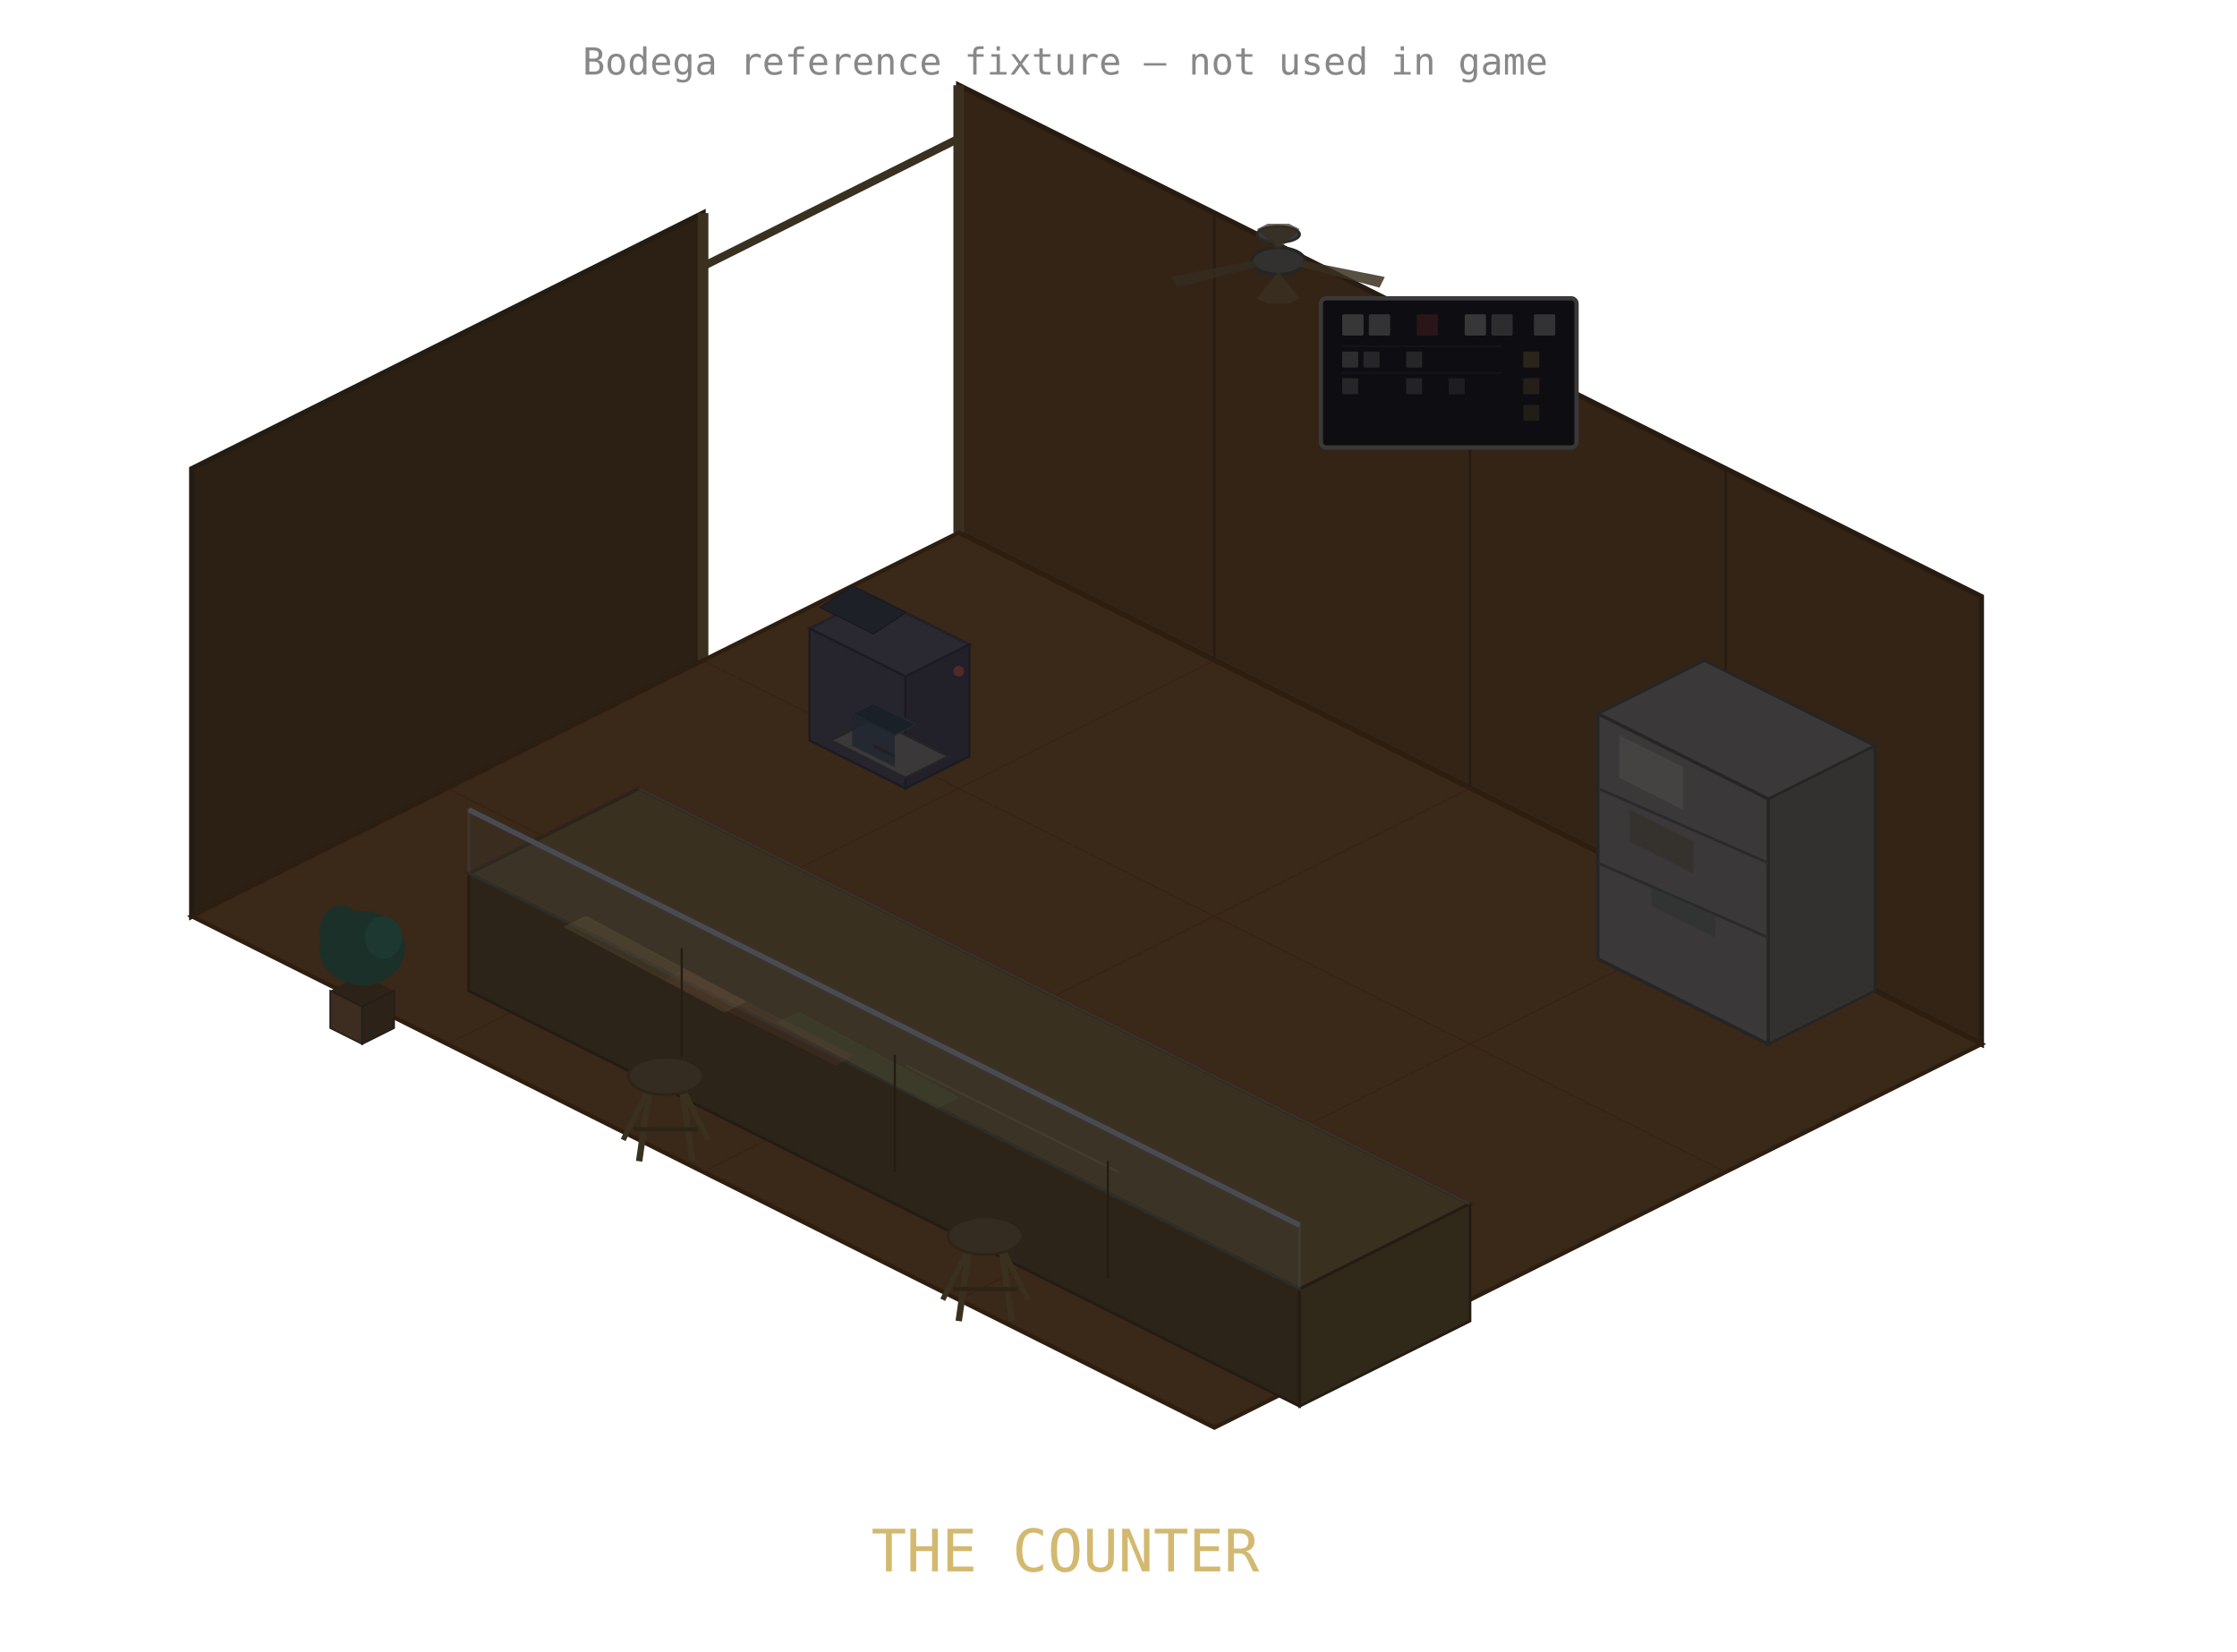
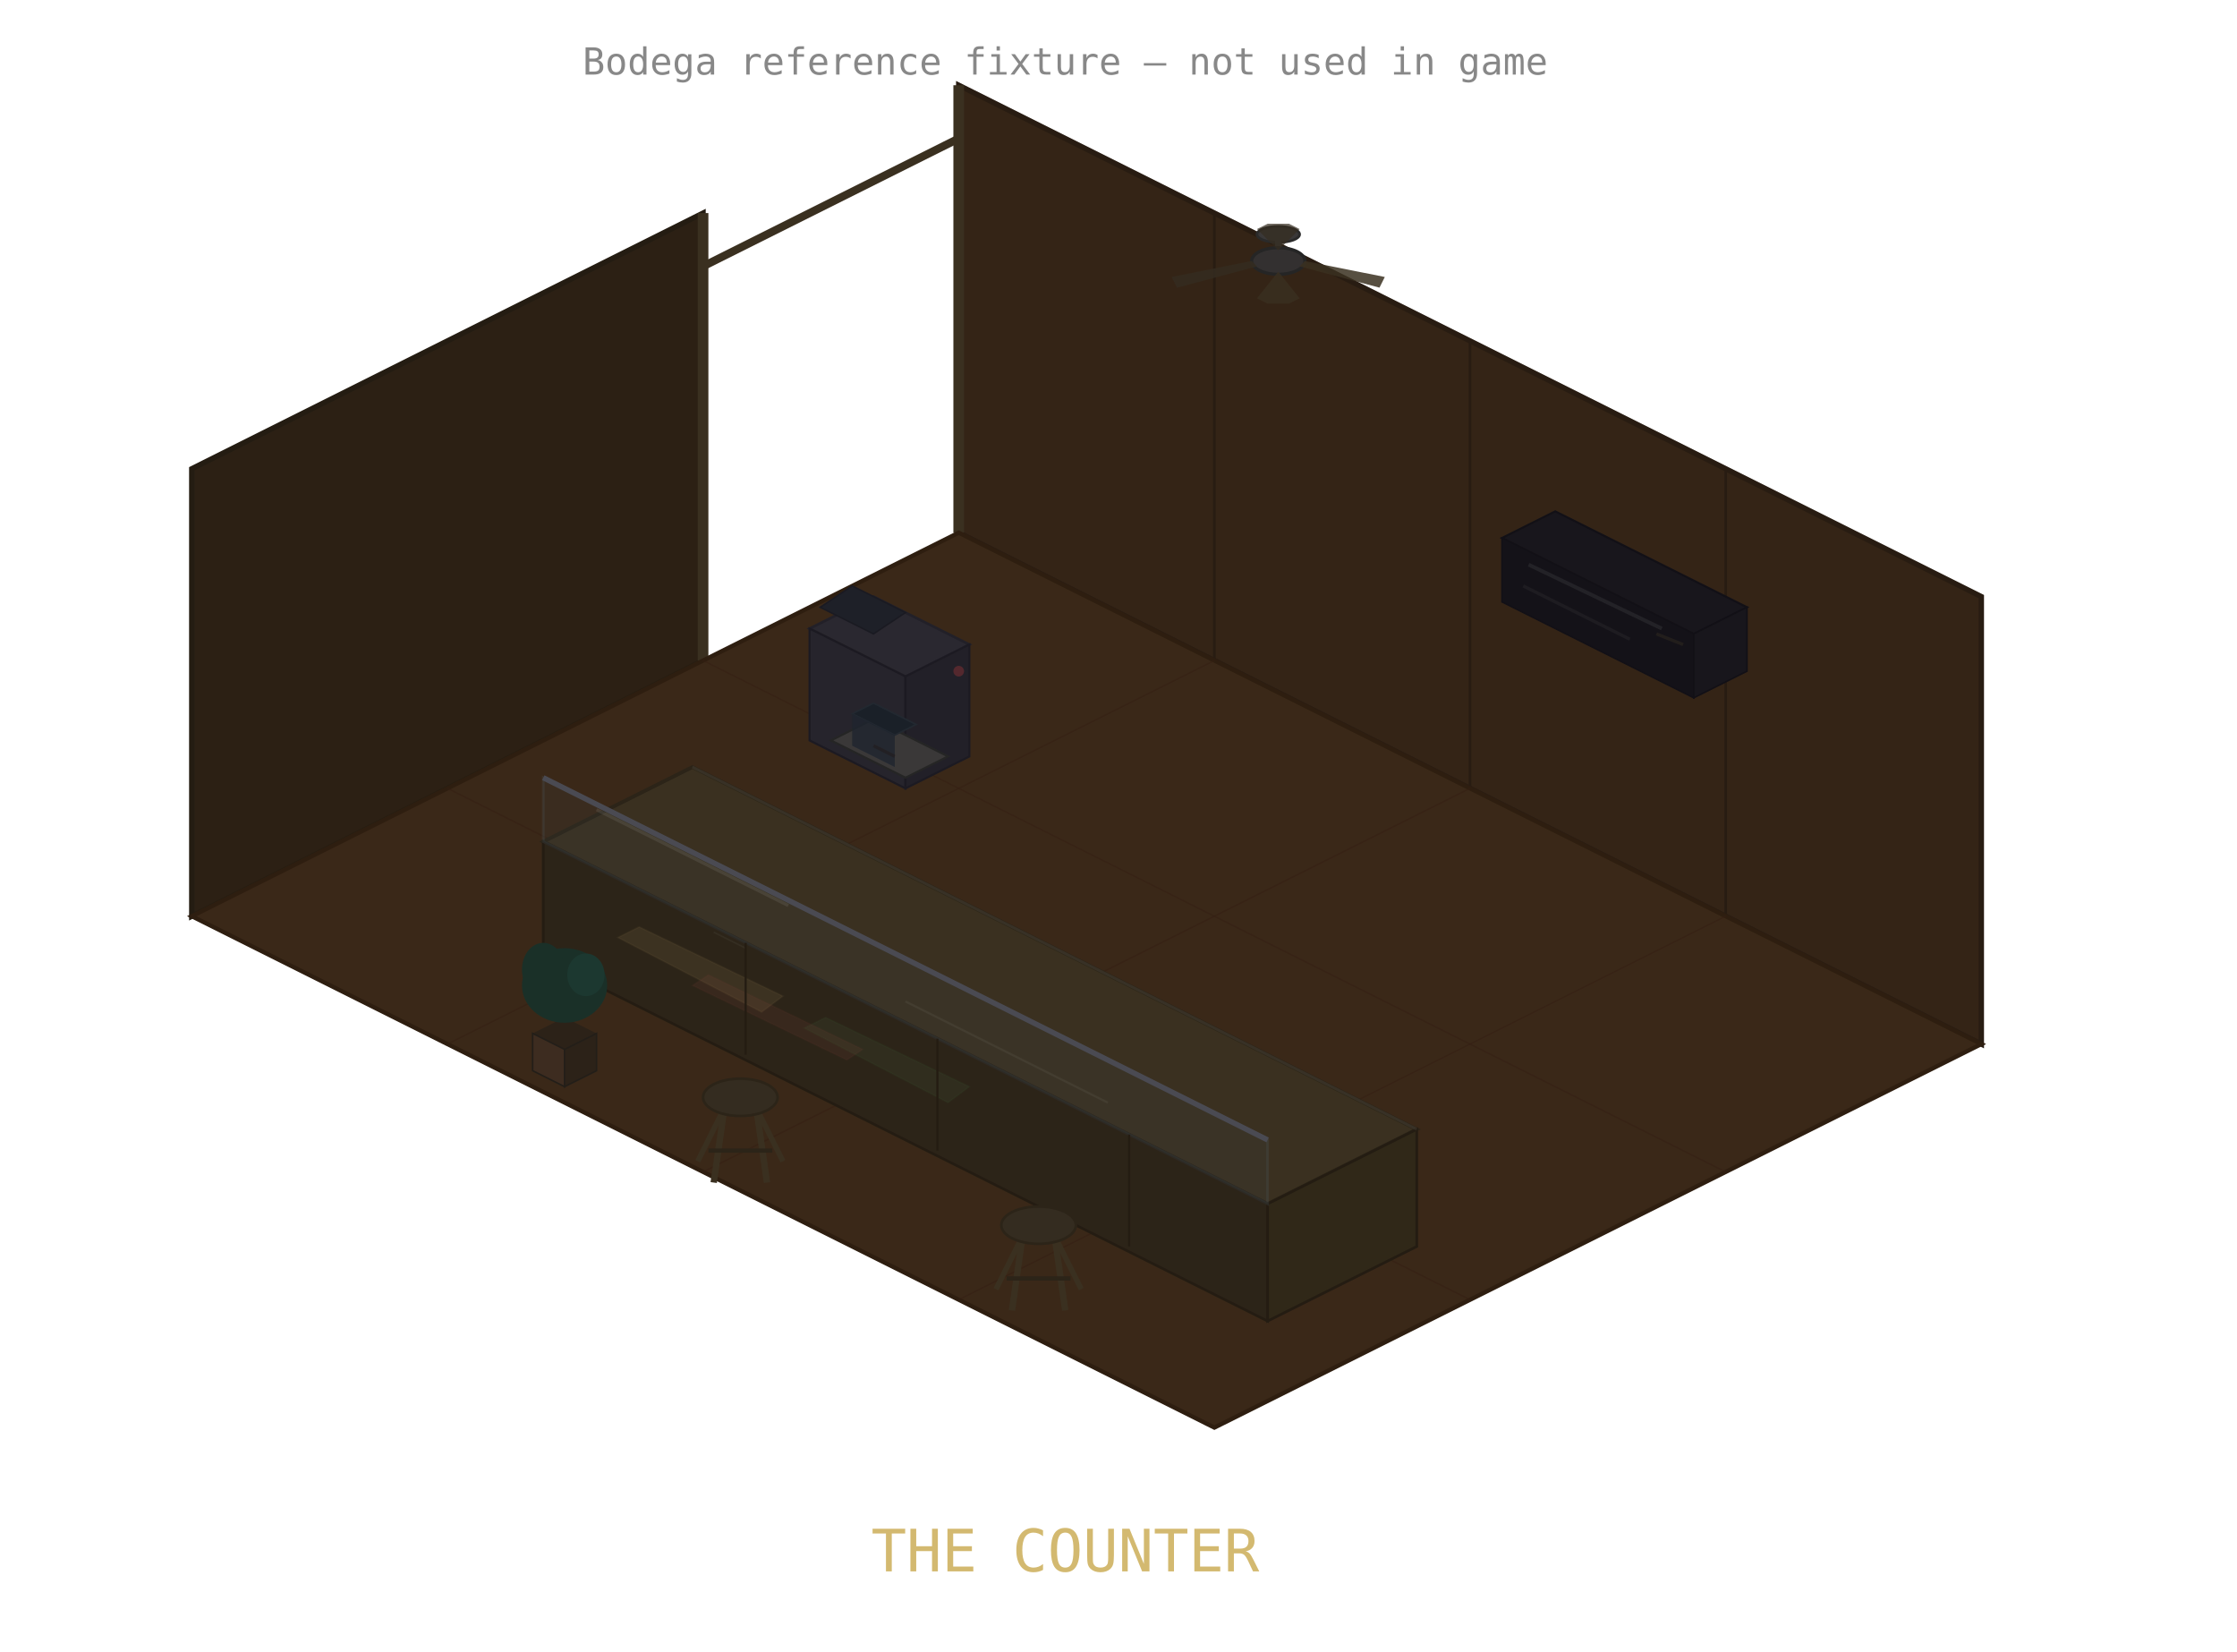
<svg xmlns="http://www.w3.org/2000/svg" viewBox="20 0 420 310">
  <polygon points="200,16 392,112 392,196 200,100" fill="#342416" stroke="#281c12" stroke-width="1" />
  <line x1="248" y1="40" x2="248" y2="124" stroke="#281c12" stroke-width="0.5" />
  <line x1="296" y1="64" x2="296" y2="148" stroke="#281c12" stroke-width="0.5" />
  <line x1="344" y1="88" x2="344" y2="172" stroke="#281c12" stroke-width="0.5" />
  <polygon points="152,40 56,88 56,172 152,124" fill="#2c2014" stroke="#241c12" stroke-width="1" />
  <line x1="200" y1="16" x2="200" y2="100" stroke="#3a3020" stroke-width="2" />
  <line x1="152" y1="40" x2="152" y2="124" stroke="#3a3020" stroke-width="2" />
  <line x1="200" y1="26" x2="152" y2="50" stroke="#3a3020" stroke-width="1.5" />
-   <rect x="268" y="56" width="48" height="28" rx="1" fill="#0e0e12" stroke="#3a3838" stroke-width="0.8" />
-   <rect x="272" y="59" width="4" height="4" rx="0.3" fill="rgba(224,221,214,0.2)" />
-   <rect x="277" y="59" width="4" height="4" rx="0.3" fill="rgba(224,221,214,0.18)" />
-   <rect x="286" y="59" width="4" height="4" rx="0.3" fill="rgba(200,60,60,0.15)" />
-   <rect x="295" y="59" width="4" height="4" rx="0.3" fill="rgba(224,221,214,0.2)" />
-   <rect x="300" y="59" width="4" height="4" rx="0.3" fill="rgba(224,221,214,0.15)" />
-   <rect x="308" y="59" width="4" height="4" rx="0.3" fill="rgba(224,221,214,0.18)" />
-   <rect x="306" y="66" width="3" height="3" rx="0.2" fill="rgba(200,168,76,0.15)" />
-   <rect x="306" y="71" width="3" height="3" rx="0.2" fill="rgba(200,168,76,0.12)" />
-   <rect x="306" y="76" width="3" height="3" rx="0.2" fill="rgba(200,168,76,0.1)" />
-   <rect x="272" y="66" width="3" height="3" rx="0.2" fill="rgba(224,221,214,0.15)" />
-   <rect x="276" y="66" width="3" height="3" rx="0.2" fill="rgba(224,221,214,0.12)" />
-   <rect x="284" y="66" width="3" height="3" rx="0.2" fill="rgba(224,221,214,0.12)" />
-   <rect x="272" y="71" width="3" height="3" rx="0.2" fill="rgba(224,221,214,0.12)" />
-   <rect x="284" y="71" width="3" height="3" rx="0.2" fill="rgba(224,221,214,0.1)" />
-   <rect x="292" y="71" width="3" height="3" rx="0.2" fill="rgba(224,221,214,0.08)" />
-   <line x1="272" y1="65" x2="302" y2="65" stroke="rgba(255,255,255,0.03)" stroke-width="0.3" />
-   <line x1="272" y1="70" x2="302" y2="70" stroke="rgba(255,255,255,0.03)" stroke-width="0.3" />
+   <polygon points="312,96 348,114 338,119 302,101" fill="#18161c" stroke="#121016" stroke-width="0.4" />
+   <polygon points="302,101 338,119 338,131 302,113" fill="#141218" stroke="#121016" stroke-width="0.3" />
+   <polygon points="348,114 338,119 338,131 348,126" fill="#18161c" stroke="#121016" stroke-width="0.3" />
+   <line x1="307" y1="106" x2="332" y2="118" stroke="rgba(224,221,214,0.08)" stroke-width="0.7" />
+   <line x1="306" y1="110" x2="326" y2="120" stroke="rgba(224,221,214,0.05)" stroke-width="0.6" />
+   <line x1="331" y1="119" x2="336" y2="121" stroke="rgba(200,168,76,0.08)" stroke-width="0.6" />
  <polygon points="200,100 392,196 248,268 56,172" fill="#3a2818" stroke="#2e1e10" stroke-width="0.8" />
  <line x1="248" y1="124" x2="104" y2="196" stroke="#341e12" stroke-width="0.3" opacity="0.5" />
  <line x1="296" y1="148" x2="152" y2="220" stroke="#341e12" stroke-width="0.3" opacity="0.5" />
  <line x1="344" y1="172" x2="200" y2="244" stroke="#341e12" stroke-width="0.3" opacity="0.5" />
  <line x1="152" y1="124" x2="344" y2="220" stroke="#341e12" stroke-width="0.3" opacity="0.5" />
  <line x1="104" y1="148" x2="296" y2="244" stroke="#341e12" stroke-width="0.3" opacity="0.5" />
  <ellipse cx="260" cy="44" rx="4" ry="1.5" fill="#3a3838" stroke="#2a2a2a" stroke-width="0.5" />
  <line x1="260" y1="44" x2="260" y2="48" stroke="#3a3838" stroke-width="1.2" />
  <ellipse cx="260" cy="49" rx="5" ry="2.5" fill="#333030" stroke="#252525" stroke-width="0.6" />
  <polygon points="265,49 280,52 279,54 264,50" fill="#3a3020" opacity="0.85" />
  <polygon points="255,49 240,52 241,54 256,50" fill="#342c20" opacity="0.85" />
  <polygon points="260,51 264,56 262,57 258,57 256,56" fill="#3a3020" opacity="0.8" />
  <polygon points="260,47 264,43 262,42 258,42 256,43" fill="#342c20" opacity="0.7" />
-   <polygon points="140,148 296,226 264,242 108,164" fill="#3a3020" stroke="#2c2418" stroke-width="0.7" />
-   <polygon points="108,164 264,242 264,264 108,186" fill="#2c2418" stroke="#241c12" stroke-width="0.5" />
-   <polygon points="296,226 264,242 264,264 296,248" fill="#302818" stroke="#241c12" stroke-width="0.5" />
-   <polygon points="108,164 264,242 264,230 108,152" fill="rgba(60,80,90,0.12)" stroke="rgba(80,100,110,0.2)" stroke-width="0.5" />
-   <line x1="120" y1="158" x2="160" y2="178" stroke="rgba(255,255,255,0.08)" stroke-width="0.6" />
-   <line x1="190" y1="200" x2="230" y2="220" stroke="rgba(255,255,255,0.05)" stroke-width="0.4" />
-   <line x1="145" y1="170" x2="152" y2="174" stroke="rgba(255,255,255,0.04)" stroke-width="0.3" />
-   <polygon points="130,172 160,188 156,190 126,174" fill="rgba(180,150,100,0.12)" stroke="rgba(160,130,80,0.08)" stroke-width="0.3" />
-   <polygon points="170,190 200,206 196,208 166,192" fill="rgba(80,130,80,0.1)" stroke="rgba(60,110,60,0.08)" stroke-width="0.3" />
-   <polygon points="148,182 180,198 177,200 145,184" fill="rgba(160,80,70,0.1)" stroke="rgba(140,60,50,0.06)" stroke-width="0.3" />
-   <line x1="108" y1="152" x2="264" y2="230" stroke="#4a4a52" stroke-width="1" />
-   <line x1="148" y1="178" x2="148" y2="200" stroke="#241c12" stroke-width="0.4" />
-   <line x1="188" y1="198" x2="188" y2="220" stroke="#241c12" stroke-width="0.4" />
-   <line x1="228" y1="218" x2="228" y2="240" stroke="#241c12" stroke-width="0.4" />
-   <line x1="140" y1="148" x2="296" y2="226" stroke="rgba(255,255,255,0.06)" stroke-width="0.5" />
+   <polygon points="150,144 286,212 258,226 122,158" fill="#3a3020" stroke="#2c2418" stroke-width="0.7" />
+   <polygon points="122,158 258,226 258,248 122,180" fill="#2c2418" stroke="#241c12" stroke-width="0.5" />
+   <polygon points="286,212 258,226 258,248 286,234" fill="#302818" stroke="#241c12" stroke-width="0.5" />
+   <polygon points="122,158 258,226 258,214 122,146" fill="rgba(60,80,90,0.12)" stroke="rgba(80,100,110,0.2)" stroke-width="0.5" />
+   <line x1="132" y1="152" x2="168" y2="170" stroke="rgba(255,255,255,0.08)" stroke-width="0.6" />
+   <line x1="190" y1="188" x2="228" y2="207" stroke="rgba(255,255,255,0.05)" stroke-width="0.4" />
+   <line x1="154" y1="175" x2="160" y2="178" stroke="rgba(255,255,255,0.04)" stroke-width="0.3" />
+   <polygon points="140,174 167,187 163,190 136,176" fill="rgba(180,150,100,0.12)" stroke="rgba(160,130,80,0.08)" stroke-width="0.3" />
+   <polygon points="175,191 202,204 198,207 171,193" fill="rgba(80,130,80,0.1)" stroke="rgba(60,110,60,0.08)" stroke-width="0.3" />
+   <polygon points="153,183 182,197 179,199 150,185" fill="rgba(160,80,70,0.1)" stroke="rgba(140,60,50,0.06)" stroke-width="0.3" />
+   <line x1="122" y1="146" x2="258" y2="214" stroke="#4a4a52" stroke-width="1" />
+   <line x1="160" y1="177" x2="160" y2="198" stroke="#241c12" stroke-width="0.4" />
+   <line x1="196" y1="195" x2="196" y2="216" stroke="#241c12" stroke-width="0.4" />
+   <line x1="232" y1="213" x2="232" y2="234" stroke="#241c12" stroke-width="0.4" />
+   <line x1="150" y1="144" x2="286" y2="212" stroke="rgba(255,255,255,0.06)" stroke-width="0.5" />
  <polygon points="172,118 190,127 202,121 184,112" fill="#2a2830" stroke="#222028" stroke-width="0.5" />
  <polygon points="172,118 190,127 190,148 172,139" fill="#26242c" stroke="#1c1a22" stroke-width="0.4" />
  <polygon points="190,127 202,121 202,142 190,148" fill="#222028" stroke="#1c1a22" stroke-width="0.4" />
  <polygon points="174,114 184,119 190,115 180,110" fill="#1e2028" stroke="#1a1a22" stroke-width="0.3" />
  <polygon points="176,139 190,146 198,142 184,135" fill="#3a3838" stroke="#252525" stroke-width="0.4" />
  <polygon points="180,134 188,138 192,136 184,132" fill="#1a2028" stroke="#222830" stroke-width="0.3" />
  <polygon points="180,134 188,138 188,144 180,140" fill="#1e242e" opacity="0.8" />
  <circle cx="200" cy="126" r="1" fill="rgba(200,60,60,0.3)" />
  <line x1="184" y1="140" x2="188" y2="142" stroke="rgba(30,16,8,0.3)" stroke-width="0.6" />
-   <polygon points="340,124 372,140 352,150 320,134" fill="#3a3838" stroke="#252525" stroke-width="0.5" />
-   <polygon points="372,140 352,150 352,196 372,186" fill="#333030" stroke="#252525" stroke-width="0.5" />
-   <polygon points="320,134 352,150 352,196 320,180" fill="#3a3838" stroke="#252525" stroke-width="0.6" />
-   <line x1="320" y1="148" x2="352" y2="162" stroke="#2a2a2a" stroke-width="0.5" />
-   <line x1="320" y1="162" x2="352" y2="176" stroke="#2a2a2a" stroke-width="0.5" />
-   <polygon points="324,138 336,144 336,152 324,146" fill="#c8c4b8" opacity="0.08" />
-   <polygon points="326,152 338,158 338,164 326,158" fill="#302c24" opacity="0.5" />
-   <polygon points="330,166 342,172 342,176 330,170" fill="#28302c" opacity="0.5" />
-   <line x1="140" y1="218" x2="142" y2="204" stroke="#3a3020" stroke-width="1.2" />
-   <line x1="150" y1="218" x2="148" y2="204" stroke="#3a3020" stroke-width="1.2" />
-   <line x1="137" y1="214" x2="142" y2="204" stroke="#3a3020" stroke-width="1" />
-   <line x1="153" y1="214" x2="148" y2="204" stroke="#3a3020" stroke-width="1" />
-   <line x1="139" y1="212" x2="151" y2="212" stroke="#2c2418" stroke-width="0.8" />
-   <ellipse cx="145" cy="202" rx="7" ry="3.5" fill="#342c20" stroke="#2c2418" stroke-width="0.5" />
-   <line x1="200" y1="248" x2="202" y2="234" stroke="#3a3020" stroke-width="1.2" />
-   <line x1="210" y1="248" x2="208" y2="234" stroke="#3a3020" stroke-width="1.2" />
-   <line x1="197" y1="244" x2="202" y2="234" stroke="#3a3020" stroke-width="1" />
-   <line x1="213" y1="244" x2="208" y2="234" stroke="#3a3020" stroke-width="1" />
-   <line x1="199" y1="242" x2="211" y2="242" stroke="#2c2418" stroke-width="0.8" />
-   <ellipse cx="205" cy="232" rx="7" ry="3.5" fill="#342c20" stroke="#2c2418" stroke-width="0.5" />
-   <polygon points="82,186 88,189 94,186 88,183" fill="#2c2218" />
-   <polygon points="82,186 88,189 88,196 82,193" fill="#3d2c20" stroke="#231e18" stroke-width="0.3" />
-   <polygon points="94,186 88,189 88,196 94,193" fill="#2c2218" stroke="#231e18" stroke-width="0.3" />
-   <ellipse cx="88" cy="178" rx="8" ry="7" fill="#1a3028" />
-   <ellipse cx="84" cy="175" rx="4" ry="5" fill="#1a3028" />
-   <ellipse cx="92" cy="176" rx="3.5" ry="4" fill="#1c3830" />
+   <line x1="154" y1="222" x2="156" y2="208" stroke="#3a3020" stroke-width="1.2" />
+   <line x1="164" y1="222" x2="162" y2="208" stroke="#3a3020" stroke-width="1.2" />
+   <line x1="151" y1="218" x2="156" y2="208" stroke="#3a3020" stroke-width="1" />
+   <line x1="167" y1="218" x2="162" y2="208" stroke="#3a3020" stroke-width="1" />
+   <line x1="153" y1="216" x2="165" y2="216" stroke="#2c2418" stroke-width="0.8" />
+   <ellipse cx="159" cy="206" rx="7" ry="3.5" fill="#342c20" stroke="#2c2418" stroke-width="0.5" />
+   <line x1="210" y1="246" x2="212" y2="232" stroke="#3a3020" stroke-width="1.2" />
+   <line x1="220" y1="246" x2="218" y2="232" stroke="#3a3020" stroke-width="1.2" />
+   <line x1="207" y1="242" x2="212" y2="232" stroke="#3a3020" stroke-width="1" />
+   <line x1="223" y1="242" x2="218" y2="232" stroke="#3a3020" stroke-width="1" />
+   <line x1="209" y1="240" x2="221" y2="240" stroke="#2c2418" stroke-width="0.8" />
+   <ellipse cx="215" cy="230" rx="7" ry="3.5" fill="#342c20" stroke="#2c2418" stroke-width="0.5" />
+   <polygon points="120,194 126,197 132,194 126,191" fill="#2c2218" />
+   <polygon points="120,194 126,197 126,204 120,201" fill="#3d2c20" stroke="#231e18" stroke-width="0.3" />
+   <polygon points="132,194 126,197 126,204 132,201" fill="#2c2218" stroke="#231e18" stroke-width="0.3" />
+   <ellipse cx="126" cy="185" rx="8" ry="7" fill="#1a3028" />
+   <ellipse cx="122" cy="182" rx="4" ry="5" fill="#1a3028" />
+   <ellipse cx="130" cy="183" rx="3.5" ry="4" fill="#1c3830" />
  <text x="220" y="295" font-family="monospace" font-size="11" fill="#c8a84c" text-anchor="middle" opacity="0.8">THE COUNTER</text>
  <text x="220" y="14" font-family="monospace" font-size="7" fill="#888" text-anchor="middle">Bodega reference fixture — not used in game</text>
</svg>
